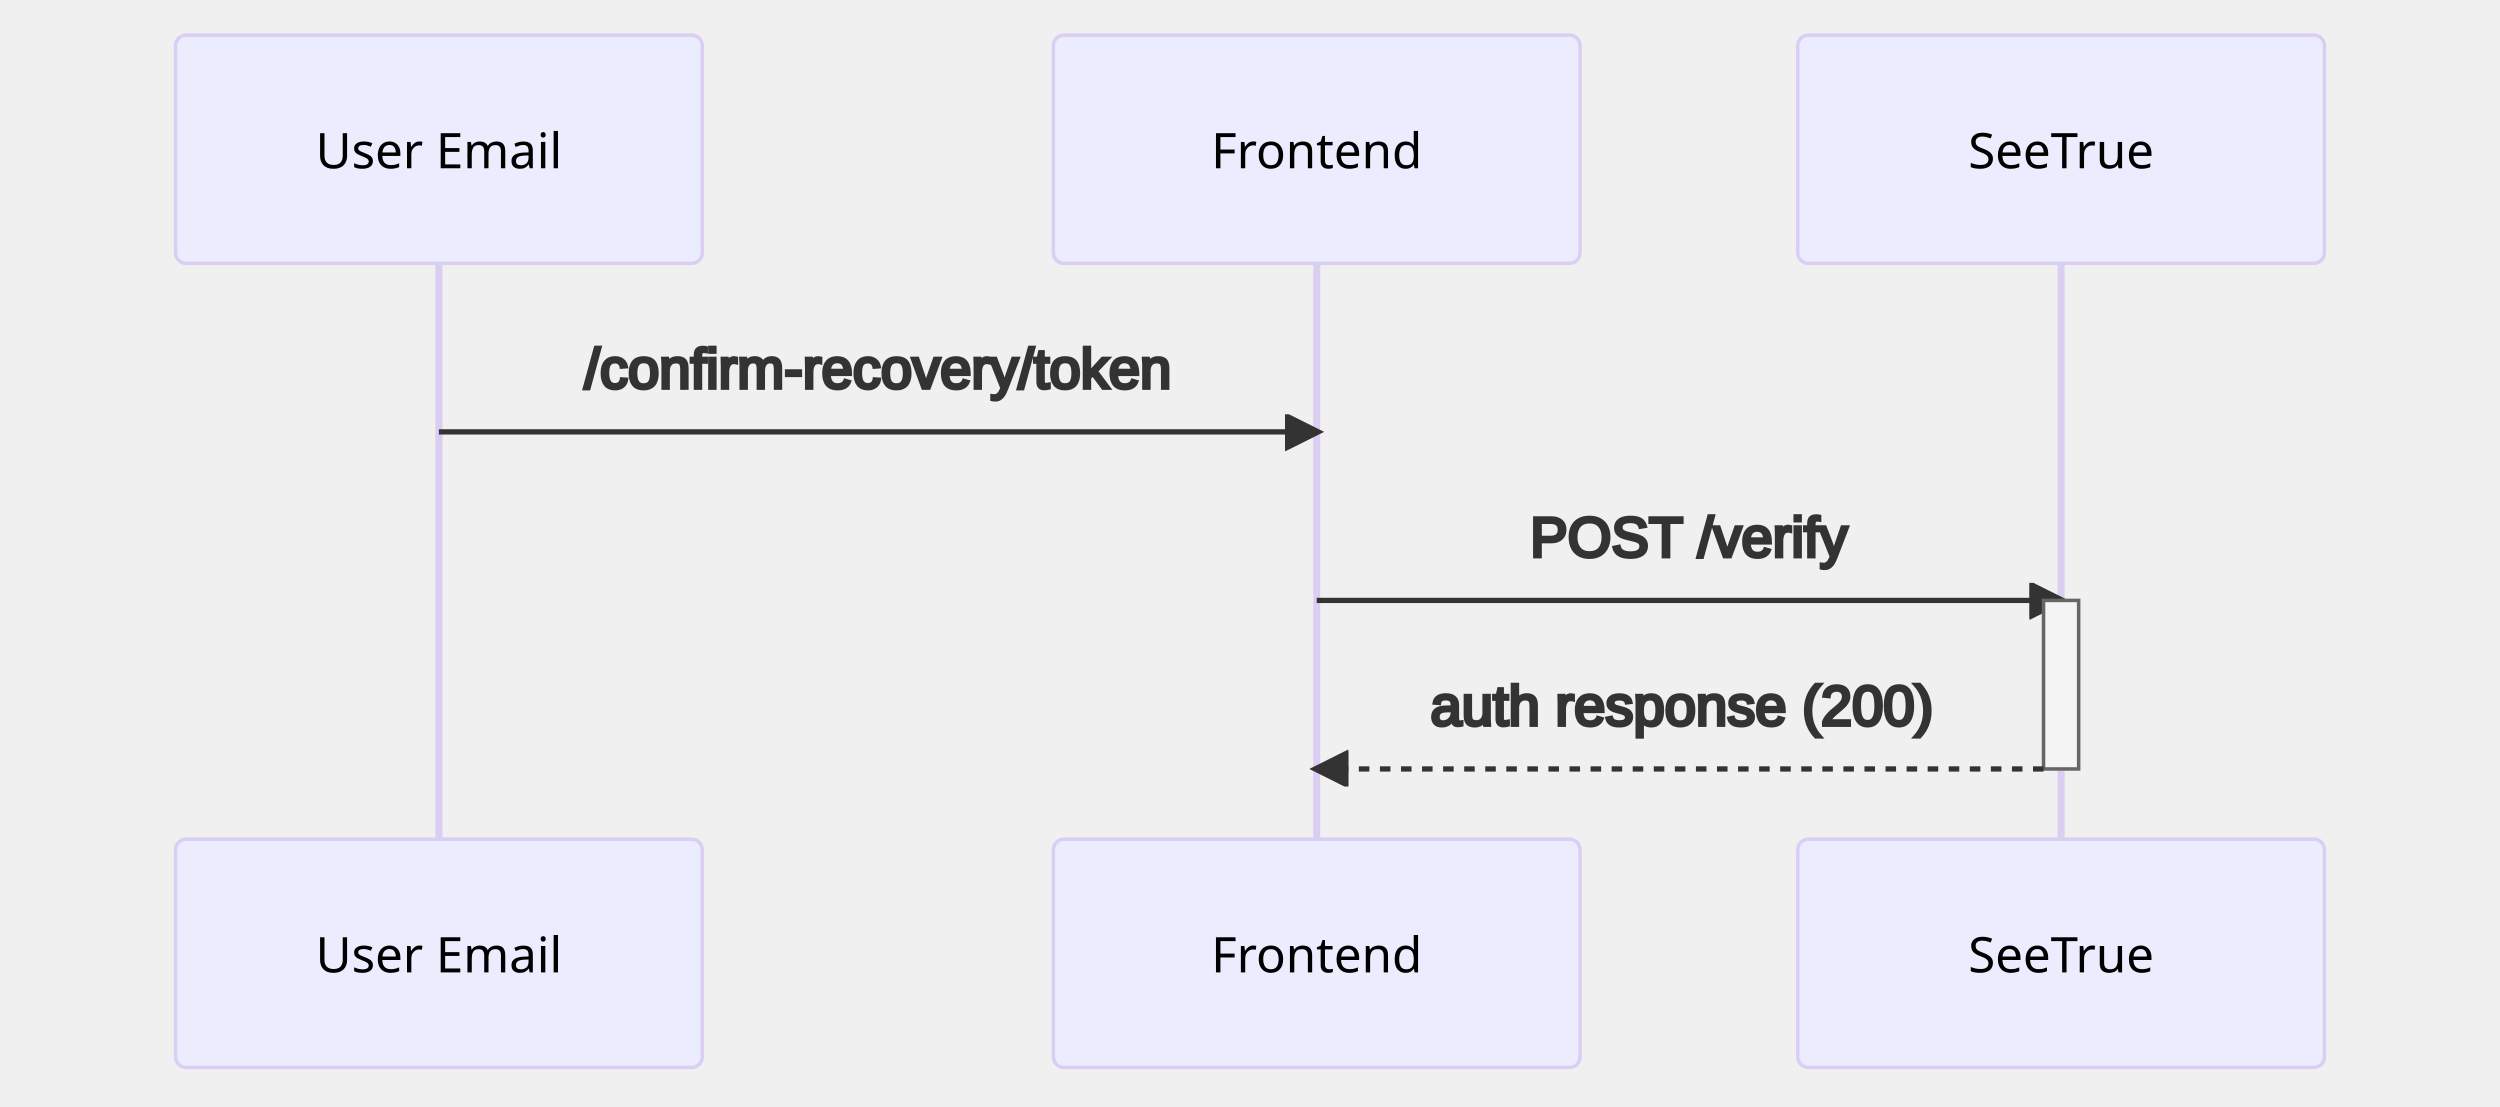
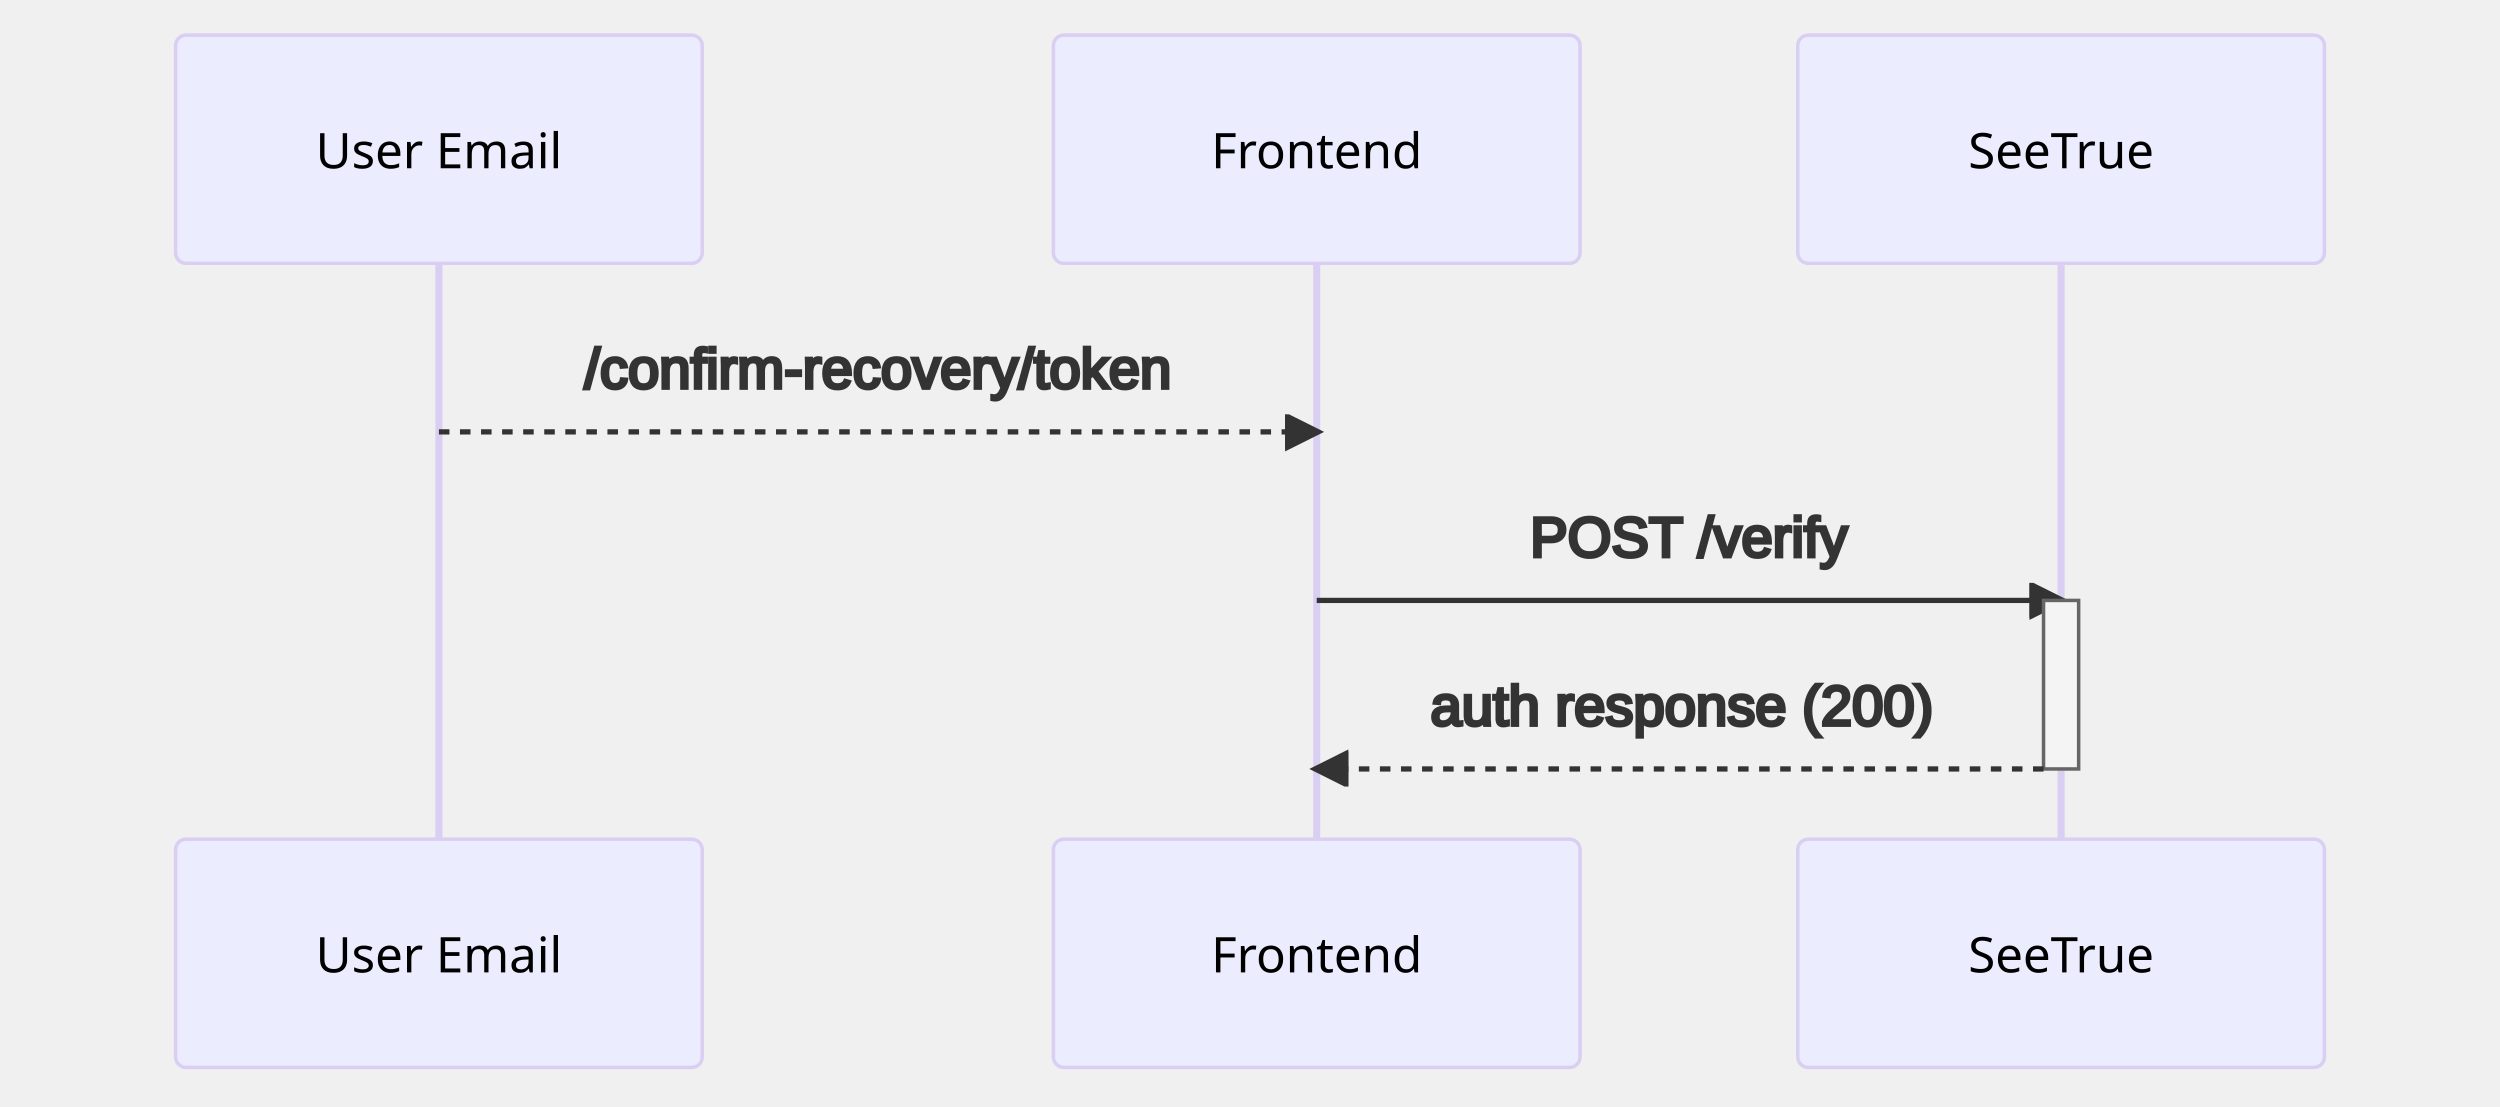
- <svg xmlns="http://www.w3.org/2000/svg" id="mermaid-1643229613474" width="100%" height="315" style="max-width: 712px; background-color: white;" viewBox="-50 -10 712 315">
-   <style>#mermaid-1643229613474 {font-family:"trebuchet ms",verdana,arial,sans-serif;font-size:16px;fill:#333;}#mermaid-1643229613474 .error-icon{fill:#552222;}#mermaid-1643229613474 .error-text{fill:#552222;stroke:#552222;}#mermaid-1643229613474 .edge-thickness-normal{stroke-width:2px;}#mermaid-1643229613474 .edge-thickness-thick{stroke-width:3.5px;}#mermaid-1643229613474 .edge-pattern-solid{stroke-dasharray:0;}#mermaid-1643229613474 .edge-pattern-dashed{stroke-dasharray:3;}#mermaid-1643229613474 .edge-pattern-dotted{stroke-dasharray:2;}#mermaid-1643229613474 .marker{fill:#333333;stroke:#333333;}#mermaid-1643229613474 .marker.cross{stroke:#333333;}#mermaid-1643229613474 svg{font-family:"trebuchet ms",verdana,arial,sans-serif;font-size:16px;}#mermaid-1643229613474 .actor{stroke:hsl(259.626, 59.777%, 87.902%);fill:#ECECFF;}#mermaid-1643229613474 text.actor&gt;tspan{fill:black;stroke:none;}#mermaid-1643229613474 .actor-line{stroke:grey;}#mermaid-1643229613474 .messageLine0{stroke-width:1.5;stroke-dasharray:none;stroke:#333;}#mermaid-1643229613474 .messageLine1{stroke-width:1.5;stroke-dasharray:2,2;stroke:#333;}#mermaid-1643229613474 #arrowhead path{fill:#333;stroke:#333;}#mermaid-1643229613474 .sequenceNumber{fill:white;}#mermaid-1643229613474 #sequencenumber{fill:#333;}#mermaid-1643229613474 #crosshead path{fill:#333;stroke:#333;}#mermaid-1643229613474 .messageText{fill:#333;stroke:#333;}#mermaid-1643229613474 .labelBox{stroke:hsl(259.626, 59.777%, 87.902%);fill:#ECECFF;}#mermaid-1643229613474 .labelText,#mermaid-1643229613474 .labelText&gt;tspan{fill:black;stroke:none;}#mermaid-1643229613474 .loopText,#mermaid-1643229613474 .loopText&gt;tspan{fill:black;stroke:none;}#mermaid-1643229613474 .loopLine{stroke-width:2px;stroke-dasharray:2,2;stroke:hsl(259.626, 59.777%, 87.902%);fill:hsl(259.626, 59.777%, 87.902%);}#mermaid-1643229613474 .note{stroke:#aaaa33;fill:#fff5ad;}#mermaid-1643229613474 .noteText,#mermaid-1643229613474 .noteText&gt;tspan{fill:black;stroke:none;}#mermaid-1643229613474 .activation0{fill:#f4f4f4;stroke:#666;}#mermaid-1643229613474 .activation1{fill:#f4f4f4;stroke:#666;}#mermaid-1643229613474 .activation2{fill:#f4f4f4;stroke:#666;}#mermaid-1643229613474 .actorPopupMenu{position:absolute;}#mermaid-1643229613474 .actorPopupMenuPanel{position:absolute;fill:#ECECFF;box-shadow:0px 8px 16px 0px rgba(0,0,0,0.2);filter:drop-shadow(3px 5px 2px rgb(0 0 0 / 0.4));}#mermaid-1643229613474 .actor-man line{stroke:hsl(259.626, 59.777%, 87.902%);fill:#ECECFF;}#mermaid-1643229613474 .actor-man circle,#mermaid-1643229613474 line{stroke:hsl(259.626, 59.777%, 87.902%);fill:#ECECFF;stroke-width:2px;}#mermaid-1643229613474 :root{--mermaid-font-family:"trebuchet ms",verdana,arial,sans-serif;}</style>
+ <svg xmlns="http://www.w3.org/2000/svg" id="mermaid-1643230490728" width="100%" height="315" style="max-width: 712px; background-color: white;" viewBox="-50 -10 712 315">
+   <style>#mermaid-1643230490728 {font-family:"trebuchet ms",verdana,arial,sans-serif;font-size:16px;fill:#333;}#mermaid-1643230490728 .error-icon{fill:#552222;}#mermaid-1643230490728 .error-text{fill:#552222;stroke:#552222;}#mermaid-1643230490728 .edge-thickness-normal{stroke-width:2px;}#mermaid-1643230490728 .edge-thickness-thick{stroke-width:3.5px;}#mermaid-1643230490728 .edge-pattern-solid{stroke-dasharray:0;}#mermaid-1643230490728 .edge-pattern-dashed{stroke-dasharray:3;}#mermaid-1643230490728 .edge-pattern-dotted{stroke-dasharray:2;}#mermaid-1643230490728 .marker{fill:#333333;stroke:#333333;}#mermaid-1643230490728 .marker.cross{stroke:#333333;}#mermaid-1643230490728 svg{font-family:"trebuchet ms",verdana,arial,sans-serif;font-size:16px;}#mermaid-1643230490728 .actor{stroke:hsl(259.626, 59.777%, 87.902%);fill:#ECECFF;}#mermaid-1643230490728 text.actor&gt;tspan{fill:black;stroke:none;}#mermaid-1643230490728 .actor-line{stroke:grey;}#mermaid-1643230490728 .messageLine0{stroke-width:1.5;stroke-dasharray:none;stroke:#333;}#mermaid-1643230490728 .messageLine1{stroke-width:1.5;stroke-dasharray:2,2;stroke:#333;}#mermaid-1643230490728 #arrowhead path{fill:#333;stroke:#333;}#mermaid-1643230490728 .sequenceNumber{fill:white;}#mermaid-1643230490728 #sequencenumber{fill:#333;}#mermaid-1643230490728 #crosshead path{fill:#333;stroke:#333;}#mermaid-1643230490728 .messageText{fill:#333;stroke:#333;}#mermaid-1643230490728 .labelBox{stroke:hsl(259.626, 59.777%, 87.902%);fill:#ECECFF;}#mermaid-1643230490728 .labelText,#mermaid-1643230490728 .labelText&gt;tspan{fill:black;stroke:none;}#mermaid-1643230490728 .loopText,#mermaid-1643230490728 .loopText&gt;tspan{fill:black;stroke:none;}#mermaid-1643230490728 .loopLine{stroke-width:2px;stroke-dasharray:2,2;stroke:hsl(259.626, 59.777%, 87.902%);fill:hsl(259.626, 59.777%, 87.902%);}#mermaid-1643230490728 .note{stroke:#aaaa33;fill:#fff5ad;}#mermaid-1643230490728 .noteText,#mermaid-1643230490728 .noteText&gt;tspan{fill:black;stroke:none;}#mermaid-1643230490728 .activation0{fill:#f4f4f4;stroke:#666;}#mermaid-1643230490728 .activation1{fill:#f4f4f4;stroke:#666;}#mermaid-1643230490728 .activation2{fill:#f4f4f4;stroke:#666;}#mermaid-1643230490728 .actorPopupMenu{position:absolute;}#mermaid-1643230490728 .actorPopupMenuPanel{position:absolute;fill:#ECECFF;box-shadow:0px 8px 16px 0px rgba(0,0,0,0.2);filter:drop-shadow(3px 5px 2px rgb(0 0 0 / 0.4));}#mermaid-1643230490728 .actor-man line{stroke:hsl(259.626, 59.777%, 87.902%);fill:#ECECFF;}#mermaid-1643230490728 .actor-man circle,#mermaid-1643230490728 line{stroke:hsl(259.626, 59.777%, 87.902%);fill:#ECECFF;stroke-width:2px;}#mermaid-1643230490728 :root{--mermaid-font-family:"trebuchet ms",verdana,arial,sans-serif;}</style>
  <g />
  <defs>
    <symbol id="computer" width="24" height="24">
      <path transform="scale(.5)" d="M2 2v13h20v-13h-20zm18 11h-16v-9h16v9zm-10.228 6l.466-1h3.524l.467 1h-4.457zm14.228 3h-24l2-6h2.104l-1.33 4h18.45l-1.297-4h2.073l2 6zm-5-10h-14v-7h14v7z" />
    </symbol>
  </defs>
  <defs>
    <symbol id="database" fill-rule="evenodd" clip-rule="evenodd">
      <path transform="scale(.5)" d="M12.258.001l.256.004.255.005.253.008.251.01.249.012.247.015.246.016.242.019.241.02.239.023.236.024.233.027.231.028.229.031.225.032.223.034.22.036.217.038.214.04.211.041.208.043.205.045.201.046.198.048.194.05.191.051.187.053.183.054.18.056.175.057.172.059.168.06.163.061.16.063.155.064.15.066.074.033.073.033.071.034.07.034.069.035.068.035.067.035.066.035.064.036.064.036.062.036.06.036.06.037.058.037.058.037.055.038.055.038.053.038.052.038.051.039.05.039.048.039.047.039.045.04.044.04.043.04.041.04.04.041.039.041.037.041.036.041.034.041.033.042.032.042.03.042.029.042.027.042.026.043.024.043.023.043.021.043.02.043.018.044.017.043.015.044.013.044.012.044.011.045.009.044.007.045.006.045.004.045.002.045.001.045v17l-.001.045-.002.045-.004.045-.006.045-.007.045-.009.044-.011.045-.012.044-.013.044-.015.044-.017.043-.018.044-.02.043-.021.043-.023.043-.024.043-.026.043-.027.042-.029.042-.03.042-.032.042-.033.042-.034.041-.036.041-.037.041-.039.041-.04.041-.041.04-.043.04-.044.04-.045.04-.047.039-.048.039-.05.039-.051.039-.052.038-.053.038-.055.038-.055.038-.058.037-.058.037-.06.037-.06.036-.062.036-.064.036-.064.036-.066.035-.067.035-.068.035-.069.035-.07.034-.071.034-.073.033-.074.033-.15.066-.155.064-.16.063-.163.061-.168.06-.172.059-.175.057-.18.056-.183.054-.187.053-.191.051-.194.05-.198.048-.201.046-.205.045-.208.043-.211.041-.214.04-.217.038-.22.036-.223.034-.225.032-.229.031-.231.028-.233.027-.236.024-.239.023-.241.02-.242.019-.246.016-.247.015-.249.012-.251.01-.253.008-.255.005-.256.004-.258.001-.258-.001-.256-.004-.255-.005-.253-.008-.251-.01-.249-.012-.247-.015-.245-.016-.243-.019-.241-.02-.238-.023-.236-.024-.234-.027-.231-.028-.228-.031-.226-.032-.223-.034-.22-.036-.217-.038-.214-.04-.211-.041-.208-.043-.204-.045-.201-.046-.198-.048-.195-.05-.19-.051-.187-.053-.184-.054-.179-.056-.176-.057-.172-.059-.167-.06-.164-.061-.159-.063-.155-.064-.151-.066-.074-.033-.072-.033-.072-.034-.07-.034-.069-.035-.068-.035-.067-.035-.066-.035-.064-.036-.063-.036-.062-.036-.061-.036-.06-.037-.058-.037-.057-.037-.056-.038-.055-.038-.053-.038-.052-.038-.051-.039-.049-.039-.049-.039-.046-.039-.046-.04-.044-.04-.043-.04-.041-.04-.04-.041-.039-.041-.037-.041-.036-.041-.034-.041-.033-.042-.032-.042-.03-.042-.029-.042-.027-.042-.026-.043-.024-.043-.023-.043-.021-.043-.02-.043-.018-.044-.017-.043-.015-.044-.013-.044-.012-.044-.011-.045-.009-.044-.007-.045-.006-.045-.004-.045-.002-.045-.001-.045v-17l.001-.045.002-.045.004-.045.006-.045.007-.045.009-.044.011-.045.012-.044.013-.044.015-.044.017-.043.018-.044.02-.043.021-.043.023-.043.024-.043.026-.043.027-.042.029-.042.03-.042.032-.042.033-.042.034-.041.036-.041.037-.041.039-.041.04-.041.041-.04.043-.04.044-.04.046-.04.046-.039.049-.039.049-.039.051-.039.052-.038.053-.038.055-.038.056-.038.057-.037.058-.037.06-.037.061-.036.062-.036.063-.036.064-.036.066-.035.067-.035.068-.035.069-.035.07-.034.072-.034.072-.033.074-.033.151-.066.155-.064.159-.063.164-.061.167-.06.172-.059.176-.057.179-.056.184-.054.187-.053.19-.051.195-.05.198-.048.201-.046.204-.045.208-.043.211-.041.214-.04.217-.038.22-.036.223-.034.226-.032.228-.031.231-.028.234-.027.236-.024.238-.023.241-.02.243-.019.245-.016.247-.015.249-.012.251-.01.253-.008.255-.005.256-.004.258-.001.258.001zm-9.258 20.499v.01l.001.021.003.021.004.022.005.021.006.022.007.022.009.023.01.022.011.023.012.023.013.023.015.023.016.024.017.023.018.024.019.024.021.024.022.025.023.024.024.025.052.049.056.05.061.051.066.051.07.051.075.051.079.052.084.052.088.052.092.052.097.052.102.051.105.052.11.052.114.051.119.051.123.051.127.05.131.05.135.05.139.048.144.049.147.047.152.047.155.047.16.045.163.045.167.043.171.043.176.041.178.041.183.039.187.039.19.037.194.035.197.035.202.033.204.031.209.03.212.029.216.027.219.025.222.024.226.021.23.02.233.018.236.016.24.015.243.012.246.01.249.008.253.005.256.004.259.001.26-.001.257-.004.254-.005.25-.008.247-.011.244-.012.241-.014.237-.016.233-.018.231-.021.226-.021.224-.024.22-.026.216-.027.212-.028.21-.031.205-.031.202-.034.198-.034.194-.036.191-.037.187-.039.183-.04.179-.04.175-.042.172-.043.168-.044.163-.045.16-.046.155-.046.152-.047.148-.048.143-.049.139-.049.136-.05.131-.05.126-.05.123-.051.118-.052.114-.051.11-.052.106-.052.101-.052.096-.052.092-.052.088-.053.083-.051.079-.052.074-.052.07-.051.065-.051.06-.051.056-.05.051-.05.023-.024.023-.025.021-.024.02-.024.019-.024.018-.024.017-.024.015-.023.014-.024.013-.023.012-.023.01-.023.01-.022.008-.022.006-.022.006-.022.004-.022.004-.021.001-.021.001-.021v-4.127l-.077.055-.08.053-.083.054-.085.053-.087.052-.09.052-.093.051-.095.05-.097.05-.1.049-.102.049-.105.048-.106.047-.109.047-.111.046-.114.045-.115.045-.118.044-.12.043-.122.042-.124.042-.126.041-.128.04-.13.04-.132.038-.134.038-.135.037-.138.037-.139.035-.142.035-.143.034-.144.033-.147.032-.148.031-.15.03-.151.03-.153.029-.154.027-.156.027-.158.026-.159.025-.161.024-.162.023-.163.022-.165.021-.166.02-.167.019-.169.018-.169.017-.171.016-.173.015-.173.014-.175.013-.175.012-.177.011-.178.01-.179.008-.179.008-.181.006-.182.005-.182.004-.184.003-.184.002h-.37l-.184-.002-.184-.003-.182-.004-.182-.005-.181-.006-.179-.008-.179-.008-.178-.01-.176-.011-.176-.012-.175-.013-.173-.014-.172-.015-.171-.016-.17-.017-.169-.018-.167-.019-.166-.02-.165-.021-.163-.022-.162-.023-.161-.024-.159-.025-.157-.026-.156-.027-.155-.027-.153-.029-.151-.03-.15-.03-.148-.031-.146-.032-.145-.033-.143-.034-.141-.035-.14-.035-.137-.037-.136-.037-.134-.038-.132-.038-.13-.04-.128-.04-.126-.041-.124-.042-.122-.042-.12-.044-.117-.043-.116-.045-.113-.045-.112-.046-.109-.047-.106-.047-.105-.048-.102-.049-.1-.049-.097-.05-.095-.05-.093-.052-.09-.051-.087-.052-.085-.053-.083-.054-.08-.054-.077-.054v4.127zm0-5.654v.011l.001.021.003.021.004.021.005.022.006.022.007.022.009.022.01.022.011.023.012.023.013.023.015.024.016.023.017.024.018.024.019.024.021.024.022.024.023.025.024.024.052.05.056.05.061.05.066.051.07.051.075.052.079.051.084.052.088.052.092.052.097.052.102.052.105.052.11.051.114.051.119.052.123.05.127.051.131.05.135.049.139.049.144.048.147.048.152.047.155.046.16.045.163.045.167.044.171.042.176.042.178.04.183.04.187.038.19.037.194.036.197.034.202.033.204.032.209.03.212.028.216.027.219.025.222.024.226.022.23.02.233.018.236.016.24.014.243.012.246.01.249.008.253.006.256.003.259.001.26-.001.257-.003.254-.006.25-.008.247-.01.244-.012.241-.015.237-.016.233-.018.231-.02.226-.022.224-.024.22-.025.216-.027.212-.029.21-.03.205-.032.202-.033.198-.035.194-.036.191-.037.187-.039.183-.039.179-.041.175-.042.172-.043.168-.044.163-.045.16-.045.155-.047.152-.047.148-.048.143-.048.139-.05.136-.049.131-.05.126-.051.123-.051.118-.051.114-.052.11-.052.106-.052.101-.052.096-.052.092-.052.088-.052.083-.052.079-.052.074-.051.07-.052.065-.051.06-.05.056-.051.051-.049.023-.025.023-.024.021-.025.02-.024.019-.024.018-.024.017-.024.015-.023.014-.023.013-.024.012-.022.01-.023.01-.023.008-.022.006-.022.006-.022.004-.021.004-.022.001-.021.001-.021v-4.139l-.077.054-.08.054-.083.054-.085.052-.087.053-.09.051-.093.051-.095.051-.097.05-.1.049-.102.049-.105.048-.106.047-.109.047-.111.046-.114.045-.115.044-.118.044-.12.044-.122.042-.124.042-.126.041-.128.04-.13.039-.132.039-.134.038-.135.037-.138.036-.139.036-.142.035-.143.033-.144.033-.147.033-.148.031-.15.03-.151.03-.153.028-.154.028-.156.027-.158.026-.159.025-.161.024-.162.023-.163.022-.165.021-.166.02-.167.019-.169.018-.169.017-.171.016-.173.015-.173.014-.175.013-.175.012-.177.011-.178.009-.179.009-.179.007-.181.007-.182.005-.182.004-.184.003-.184.002h-.37l-.184-.002-.184-.003-.182-.004-.182-.005-.181-.007-.179-.007-.179-.009-.178-.009-.176-.011-.176-.012-.175-.013-.173-.014-.172-.015-.171-.016-.17-.017-.169-.018-.167-.019-.166-.02-.165-.021-.163-.022-.162-.023-.161-.024-.159-.025-.157-.026-.156-.027-.155-.028-.153-.028-.151-.03-.15-.03-.148-.031-.146-.033-.145-.033-.143-.033-.141-.035-.14-.036-.137-.036-.136-.037-.134-.038-.132-.039-.13-.039-.128-.04-.126-.041-.124-.042-.122-.043-.12-.043-.117-.044-.116-.044-.113-.046-.112-.046-.109-.046-.106-.047-.105-.048-.102-.049-.1-.049-.097-.05-.095-.051-.093-.051-.09-.051-.087-.053-.085-.052-.083-.054-.08-.054-.077-.054v4.139zm0-5.666v.011l.001.02.003.022.004.021.005.022.006.021.007.022.009.023.01.022.011.023.012.023.013.023.015.023.016.024.017.024.018.023.019.024.021.025.022.024.023.024.024.025.052.05.056.05.061.05.066.051.07.051.075.052.079.051.084.052.088.052.092.052.097.052.102.052.105.051.11.052.114.051.119.051.123.051.127.05.131.05.135.05.139.049.144.048.147.048.152.047.155.046.16.045.163.045.167.043.171.043.176.042.178.04.183.04.187.038.19.037.194.036.197.034.202.033.204.032.209.03.212.028.216.027.219.025.222.024.226.021.23.02.233.018.236.017.24.014.243.012.246.01.249.008.253.006.256.003.259.001.26-.001.257-.003.254-.006.25-.008.247-.01.244-.013.241-.014.237-.016.233-.018.231-.02.226-.022.224-.024.22-.025.216-.027.212-.029.21-.03.205-.032.202-.033.198-.035.194-.036.191-.037.187-.039.183-.039.179-.041.175-.042.172-.043.168-.044.163-.045.16-.045.155-.047.152-.047.148-.048.143-.049.139-.049.136-.049.131-.051.126-.05.123-.051.118-.052.114-.051.11-.052.106-.052.101-.052.096-.052.092-.052.088-.052.083-.052.079-.052.074-.052.07-.051.065-.051.06-.051.056-.05.051-.049.023-.025.023-.025.021-.024.02-.024.019-.024.018-.024.017-.024.015-.023.014-.024.013-.023.012-.023.01-.022.01-.023.008-.022.006-.022.006-.022.004-.022.004-.021.001-.021.001-.021v-4.153l-.077.054-.08.054-.083.053-.085.053-.087.053-.09.051-.093.051-.095.051-.097.05-.1.049-.102.048-.105.048-.106.048-.109.046-.111.046-.114.046-.115.044-.118.044-.12.043-.122.043-.124.042-.126.041-.128.04-.13.039-.132.039-.134.038-.135.037-.138.036-.139.036-.142.034-.143.034-.144.033-.147.032-.148.032-.15.03-.151.03-.153.028-.154.028-.156.027-.158.026-.159.024-.161.024-.162.023-.163.023-.165.021-.166.02-.167.019-.169.018-.169.017-.171.016-.173.015-.173.014-.175.013-.175.012-.177.01-.178.01-.179.009-.179.007-.181.006-.182.006-.182.004-.184.003-.184.001-.185.001-.185-.001-.184-.001-.184-.003-.182-.004-.182-.006-.181-.006-.179-.007-.179-.009-.178-.01-.176-.01-.176-.012-.175-.013-.173-.014-.172-.015-.171-.016-.17-.017-.169-.018-.167-.019-.166-.02-.165-.021-.163-.023-.162-.023-.161-.024-.159-.024-.157-.026-.156-.027-.155-.028-.153-.028-.151-.03-.15-.03-.148-.032-.146-.032-.145-.033-.143-.034-.141-.034-.14-.036-.137-.036-.136-.037-.134-.038-.132-.039-.13-.039-.128-.041-.126-.041-.124-.041-.122-.043-.12-.043-.117-.044-.116-.044-.113-.046-.112-.046-.109-.046-.106-.048-.105-.048-.102-.048-.1-.05-.097-.049-.095-.051-.093-.051-.09-.052-.087-.052-.085-.053-.083-.053-.08-.054-.077-.054v4.153zm8.74-8.179l-.257.004-.254.005-.25.008-.247.011-.244.012-.241.014-.237.016-.233.018-.231.021-.226.022-.224.023-.22.026-.216.027-.212.028-.21.031-.205.032-.202.033-.198.034-.194.036-.191.038-.187.038-.183.04-.179.041-.175.042-.172.043-.168.043-.163.045-.16.046-.155.046-.152.048-.148.048-.143.048-.139.049-.136.05-.131.05-.126.051-.123.051-.118.051-.114.052-.11.052-.106.052-.101.052-.096.052-.092.052-.088.052-.083.052-.079.052-.074.051-.07.052-.065.051-.06.05-.056.05-.051.05-.023.025-.023.024-.021.024-.02.025-.019.024-.018.024-.017.023-.015.024-.014.023-.013.023-.012.023-.01.023-.01.022-.008.022-.006.023-.006.021-.004.022-.004.021-.001.021-.001.021.001.021.001.021.004.021.004.022.006.021.006.023.008.022.01.022.01.023.012.023.013.023.014.023.015.024.017.023.018.024.019.024.02.025.021.024.023.024.023.025.051.05.056.05.06.05.065.051.07.052.074.051.079.052.083.052.088.052.092.052.096.052.101.052.106.052.11.052.114.052.118.051.123.051.126.051.131.05.136.05.139.049.143.048.148.048.152.048.155.046.16.046.163.045.168.043.172.043.175.042.179.041.183.04.187.038.191.038.194.036.198.034.202.033.205.032.21.031.212.028.216.027.22.026.224.023.226.022.231.021.233.018.237.016.241.014.244.012.247.011.25.008.254.005.257.004.26.001.26-.001.257-.004.254-.005.25-.008.247-.011.244-.012.241-.014.237-.016.233-.018.231-.021.226-.022.224-.023.22-.026.216-.027.212-.028.21-.031.205-.032.202-.033.198-.034.194-.036.191-.038.187-.038.183-.04.179-.041.175-.042.172-.043.168-.043.163-.045.16-.046.155-.046.152-.048.148-.048.143-.048.139-.049.136-.05.131-.05.126-.051.123-.051.118-.051.114-.052.11-.052.106-.052.101-.052.096-.052.092-.052.088-.052.083-.052.079-.052.074-.051.07-.052.065-.051.06-.05.056-.05.051-.05.023-.025.023-.024.021-.024.02-.025.019-.024.018-.024.017-.023.015-.024.014-.023.013-.023.012-.023.01-.023.01-.022.008-.022.006-.023.006-.021.004-.022.004-.021.001-.021.001-.021-.001-.021-.001-.021-.004-.021-.004-.022-.006-.021-.006-.023-.008-.022-.01-.022-.01-.023-.012-.023-.013-.023-.014-.023-.015-.024-.017-.023-.018-.024-.019-.024-.02-.025-.021-.024-.023-.024-.023-.025-.051-.05-.056-.05-.06-.05-.065-.051-.07-.052-.074-.051-.079-.052-.083-.052-.088-.052-.092-.052-.096-.052-.101-.052-.106-.052-.11-.052-.114-.052-.118-.051-.123-.051-.126-.051-.131-.05-.136-.05-.139-.049-.143-.048-.148-.048-.152-.048-.155-.046-.16-.046-.163-.045-.168-.043-.172-.043-.175-.042-.179-.041-.183-.04-.187-.038-.191-.038-.194-.036-.198-.034-.202-.033-.205-.032-.21-.031-.212-.028-.216-.027-.22-.026-.224-.023-.226-.022-.231-.021-.233-.018-.237-.016-.241-.014-.244-.012-.247-.011-.25-.008-.254-.005-.257-.004-.26-.001-.26.001z" />
    </symbol>
  </defs>
  <defs>
    <symbol id="clock" width="24" height="24">
      <path transform="scale(.5)" d="M12 2c5.514 0 10 4.486 10 10s-4.486 10-10 10-10-4.486-10-10 4.486-10 10-10zm0-2c-6.627 0-12 5.373-12 12s5.373 12 12 12 12-5.373 12-12-5.373-12-12-12zm5.848 12.459c.202.038.202.333.001.372-1.907.361-6.045 1.111-6.547 1.111-.719 0-1.301-.582-1.301-1.301 0-.512.77-5.447 1.125-7.445.034-.192.312-.181.343.014l.985 6.238 5.394 1.011z" />
    </symbol>
  </defs>
  <g>
    <line id="actor0" x1="75" y1="5" x2="75" y2="249" class="200" stroke-width="0.5px" stroke="#999" />
    <g id="root-0">
      <rect x="0" y="0" fill="#eaeaea" stroke="#666" width="150" height="65" rx="3" ry="3" class="actor" />
      <text x="75" y="32.5" dominant-baseline="central" alignment-baseline="central" class="actor" style="text-anchor: middle; font-size: 14px; font-weight: 400; font-family: Open-Sans, &quot;sans-serif&quot;;">
        <tspan x="75" dy="0">User Email</tspan>
      </text>
    </g>
  </g>
  <g>
    <line id="actor1" x1="325" y1="5" x2="325" y2="249" class="200" stroke-width="0.5px" stroke="#999" />
    <g id="root-1">
      <rect x="250" y="0" fill="#eaeaea" stroke="#666" width="150" height="65" rx="3" ry="3" class="actor" />
      <text x="325" y="32.5" dominant-baseline="central" alignment-baseline="central" class="actor" style="text-anchor: middle; font-size: 14px; font-weight: 400; font-family: Open-Sans, &quot;sans-serif&quot;;">
        <tspan x="325" dy="0">Frontend</tspan>
      </text>
    </g>
  </g>
  <g>
    <line id="actor2" x1="537" y1="5" x2="537" y2="249" class="200" stroke-width="0.5px" stroke="#999" />
    <g id="root-2">
      <rect x="462" y="0" fill="#eaeaea" stroke="#666" width="150" height="65" rx="3" ry="3" class="actor" />
      <text x="537" y="32.5" dominant-baseline="central" alignment-baseline="central" class="actor" style="text-anchor: middle; font-size: 14px; font-weight: 400; font-family: Open-Sans, &quot;sans-serif&quot;;">
        <tspan x="537" dy="0">SeeTrue</tspan>
      </text>
    </g>
  </g>
  <defs>
    <marker id="arrowhead" refX="9" refY="5" markerUnits="userSpaceOnUse" markerWidth="12" markerHeight="12" orient="auto">
      <path d="M 0 0 L 10 5 L 0 10 z" />
    </marker>
  </defs>
  <defs>
    <marker id="crosshead" markerWidth="15" markerHeight="8" orient="auto" refX="16" refY="4">
      <path fill="black" stroke="#000000" stroke-width="1px" d="M 9,2 V 6 L16,4 Z" style="stroke-dasharray: 0, 0;" />
      <path fill="none" stroke="#000000" stroke-width="1px" d="M 0,1 L 6,7 M 6,1 L 0,7" style="stroke-dasharray: 0, 0;" />
    </marker>
  </defs>
  <defs>
    <marker id="filled-head" refX="18" refY="7" markerWidth="20" markerHeight="28" orient="auto">
      <path d="M 18,7 L9,13 L14,7 L9,1 Z" />
    </marker>
  </defs>
  <defs>
    <marker id="sequencenumber" refX="15" refY="15" markerWidth="60" markerHeight="40" orient="auto">
      <circle cx="15" cy="15" r="6" />
    </marker>
  </defs>
  <text x="200" y="80" text-anchor="middle" dominant-baseline="middle" alignment-baseline="middle" class="messageText" dy="1em" style="font-family: &quot;trebuchet ms&quot;, verdana, arial, sans-serif; font-size: 16px; font-weight: 400;">/confirm-recovery/token</text>
-   <line x1="75" y1="113" x2="325" y2="113" class="messageLine0" stroke-width="2" stroke="none" marker-end="url(#arrowhead)" style="fill: none;" />
+   <line x1="75" y1="113" x2="325" y2="113" class="messageLine1" stroke-width="2" stroke="none" marker-end="url(#arrowhead)" style="stroke-dasharray: 3, 3; fill: none;" />
  <text x="431" y="128" text-anchor="middle" dominant-baseline="middle" alignment-baseline="middle" class="messageText" dy="1em" style="font-family: &quot;trebuchet ms&quot;, verdana, arial, sans-serif; font-size: 16px; font-weight: 400;">POST /verify</text>
  <line x1="325" y1="161" x2="537" y2="161" class="messageLine0" stroke-width="2" stroke="none" marker-end="url(#arrowhead)" style="fill: none;" />
  <g>
    <rect x="532" y="161" fill="#EDF2AE" stroke="#666" width="10" height="48" rx="0" ry="0" class="activation0" />
  </g>
  <text x="429" y="176" text-anchor="middle" dominant-baseline="middle" alignment-baseline="middle" class="messageText" dy="1em" style="font-family: &quot;trebuchet ms&quot;, verdana, arial, sans-serif; font-size: 16px; font-weight: 400;">auth response (200)</text>
  <line x1="532" y1="209" x2="325" y2="209" class="messageLine1" stroke-width="2" stroke="none" marker-end="url(#arrowhead)" style="stroke-dasharray: 3, 3; fill: none;" />
  <g>
    <rect x="0" y="229" fill="#eaeaea" stroke="#666" width="150" height="65" rx="3" ry="3" class="actor" />
    <text x="75" y="261.5" dominant-baseline="central" alignment-baseline="central" class="actor" style="text-anchor: middle; font-size: 14px; font-weight: 400; font-family: Open-Sans, &quot;sans-serif&quot;;">
      <tspan x="75" dy="0">User Email</tspan>
    </text>
  </g>
  <g>
    <rect x="250" y="229" fill="#eaeaea" stroke="#666" width="150" height="65" rx="3" ry="3" class="actor" />
    <text x="325" y="261.5" dominant-baseline="central" alignment-baseline="central" class="actor" style="text-anchor: middle; font-size: 14px; font-weight: 400; font-family: Open-Sans, &quot;sans-serif&quot;;">
      <tspan x="325" dy="0">Frontend</tspan>
    </text>
  </g>
  <g>
    <rect x="462" y="229" fill="#eaeaea" stroke="#666" width="150" height="65" rx="3" ry="3" class="actor" />
    <text x="537" y="261.5" dominant-baseline="central" alignment-baseline="central" class="actor" style="text-anchor: middle; font-size: 14px; font-weight: 400; font-family: Open-Sans, &quot;sans-serif&quot;;">
      <tspan x="537" dy="0">SeeTrue</tspan>
    </text>
  </g>
</svg>
